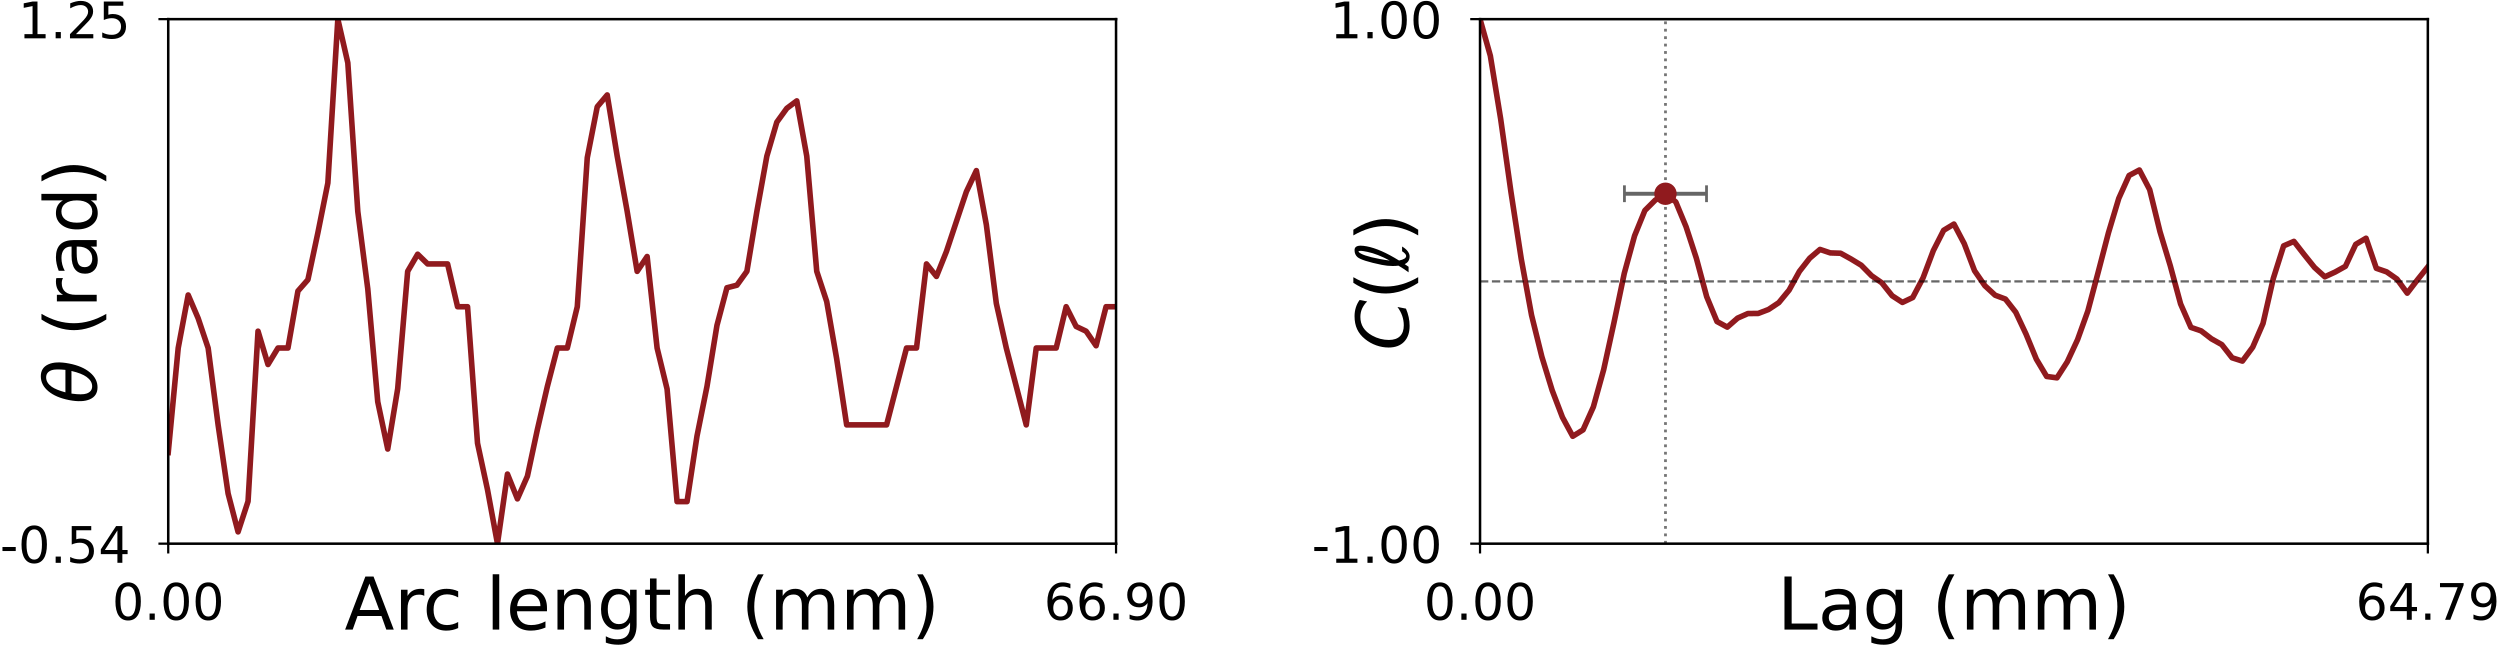
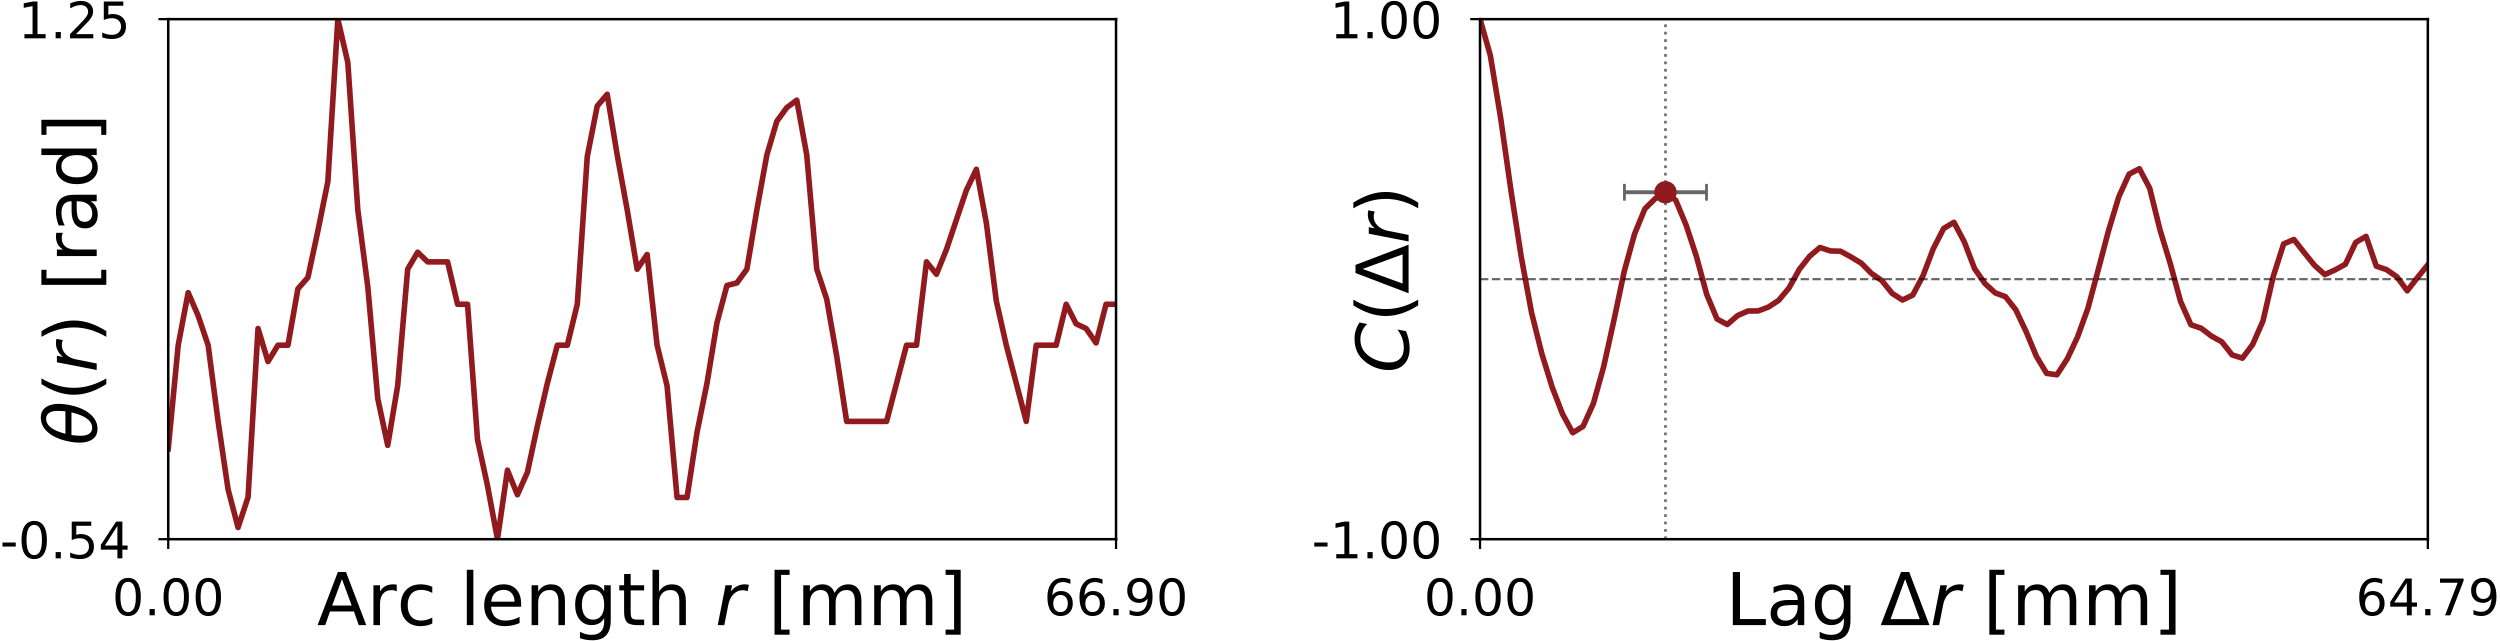
- <svg xmlns="http://www.w3.org/2000/svg" xmlns:xlink="http://www.w3.org/1999/xlink" width="892.712pt" height="230.222pt" viewBox="0 0 892.712 230.222" version="1.1">
+ <svg xmlns="http://www.w3.org/2000/svg" xmlns:xlink="http://www.w3.org/1999/xlink" width="892.712pt" height="228.679pt" viewBox="0 0 892.712 228.679" version="1.1">
  <defs>
    <style type="text/css">*{stroke-linejoin: round; stroke-linecap: butt}</style>
  </defs>
  <g id="figure_1">
    <g id="patch_1">
-       <path d="M 0 230.222  L 892.712 230.222  L 892.712 0  L 0 0  L 0 230.222  z " style="fill: none; opacity: 0" />
+       <path d="M 0 228.679  L 892.712 228.679  L 892.712 0  L 0 0  L 0 228.679  z " style="fill: none; opacity: 0" />
    </g>
    <g id="axes_1">
      <g id="patch_2">
-         <path d="M 60.072 194.139  L 398.522 194.139  L 398.522 6.839  L 60.072 6.839  L 60.072 194.139  z " style="fill: none" />
+         <path d="M 60.072 192.539  L 398.522 192.539  L 398.522 6.839  L 60.072 6.839  L 60.072 192.539  z " style="fill: none" />
      </g>
      <g id="matplotlib.axis_1">
        <g id="xtick_1">
          <g id="line2d_1">
-             <path d="M 60.072 194.139  L 60.072 6.839  " clip-path="url(#p6939433962)" style="fill: none; stroke: #b0b0b0; stroke-opacity: 0.25; stroke-width: 0.7; stroke-linecap: square" />
+             <path d="M 60.072 192.539  L 60.072 6.839  " clip-path="url(#p3ce9debd66)" style="fill: none; stroke: #b0b0b0; stroke-opacity: 0.25; stroke-width: 0.7; stroke-linecap: square" />
          </g>
          <g id="line2d_2">
            <defs>
-               <path id="m0c6897b1d6" d="M 0 0  L 0 3.5  " style="stroke: #000000; stroke-width: 0.8" />
-             </defs>
-             <g>
-               <use xlink:href="#m0c6897b1d6" x="60.072" y="194.139" style="stroke: #000000; stroke-width: 0.8" />
+               <path id="m61e5853994" d="M 0 0  L 0 3.5  " style="stroke: #000000; stroke-width: 0.8" />
+             </defs>
+             <g>
+               <use xlink:href="#m61e5853994" x="60.072" y="192.539" style="stroke: #000000; stroke-width: 0.8" />
            </g>
          </g>
          <g id="text_1">
-             <g transform="translate(40.03312 221.3158) scale(0.18 -0.18)">
+             <g transform="translate(40.03312 219.7158) scale(0.18 -0.18)">
              <defs>
                <path id="DejaVuSans-30" d="M 2034 4250  Q 1547 4250 1301 3770  Q 1056 3291 1056 2328  Q 1056 1369 1301 889  Q 1547 409 2034 409  Q 2525 409 2770 889  Q 3016 1369 3016 2328  Q 3016 3291 2770 3770  Q 2525 4250 2034 4250  z M 2034 4750  Q 2819 4750 3233 4129  Q 3647 3509 3647 2328  Q 3647 1150 3233 529  Q 2819 -91 2034 -91  Q 1250 -91 836 529  Q 422 1150 422 2328  Q 422 3509 836 4129  Q 1250 4750 2034 4750  z " transform="scale(0.015625)" />
                <path id="DejaVuSans-2e" d="M 684 794  L 1344 794  L 1344 0  L 684 0  L 684 794  z " transform="scale(0.015625)" />
              </defs>
              <use xlink:href="#DejaVuSans-30" />
              <use xlink:href="#DejaVuSans-2e" transform="translate(63.62305 0)" />
              <use xlink:href="#DejaVuSans-30" transform="translate(95.41016 0)" />
              <use xlink:href="#DejaVuSans-30" transform="translate(159.0332 0)" />
            </g>
          </g>
        </g>
        <g id="xtick_2">
          <g id="line2d_3">
-             <path d="M 398.522 194.139  L 398.522 6.839  " clip-path="url(#p6939433962)" style="fill: none; stroke: #b0b0b0; stroke-opacity: 0.25; stroke-width: 0.7; stroke-linecap: square" />
+             <path d="M 398.522 192.539  L 398.522 6.839  " clip-path="url(#p3ce9debd66)" style="fill: none; stroke: #b0b0b0; stroke-opacity: 0.25; stroke-width: 0.7; stroke-linecap: square" />
          </g>
          <g id="line2d_4">
            <g>
-               <use xlink:href="#m0c6897b1d6" x="398.522" y="194.139" style="stroke: #000000; stroke-width: 0.8" />
+               <use xlink:href="#m61e5853994" x="398.522" y="192.539" style="stroke: #000000; stroke-width: 0.8" />
            </g>
          </g>
          <g id="text_2">
-             <g transform="translate(372.7569 221.3158) scale(0.18 -0.18)">
+             <g transform="translate(372.7569 219.7158) scale(0.18 -0.18)">
              <defs>
                <path id="DejaVuSans-36" d="M 2113 2584  Q 1688 2584 1439 2293  Q 1191 2003 1191 1497  Q 1191 994 1439 701  Q 1688 409 2113 409  Q 2538 409 2786 701  Q 3034 994 3034 1497  Q 3034 2003 2786 2293  Q 2538 2584 2113 2584  z M 3366 4563  L 3366 3988  Q 3128 4100 2886 4159  Q 2644 4219 2406 4219  Q 1781 4219 1451 3797  Q 1122 3375 1075 2522  Q 1259 2794 1537 2939  Q 1816 3084 2150 3084  Q 2853 3084 3261 2657  Q 3669 2231 3669 1497  Q 3669 778 3244 343  Q 2819 -91 2113 -91  Q 1303 -91 875 529  Q 447 1150 447 2328  Q 447 3434 972 4092  Q 1497 4750 2381 4750  Q 2619 4750 2861 4703  Q 3103 4656 3366 4563  z " transform="scale(0.015625)" />
                <path id="DejaVuSans-39" d="M 703 97  L 703 672  Q 941 559 1184 500  Q 1428 441 1663 441  Q 2288 441 2617 861  Q 2947 1281 2994 2138  Q 2813 1869 2534 1725  Q 2256 1581 1919 1581  Q 1219 1581 811 2004  Q 403 2428 403 3163  Q 403 3881 828 4315  Q 1253 4750 1959 4750  Q 2769 4750 3195 4129  Q 3622 3509 3622 2328  Q 3622 1225 3098 567  Q 2575 -91 1691 -91  Q 1453 -91 1209 -44  Q 966 3 703 97  z M 1959 2075  Q 2384 2075 2632 2365  Q 2881 2656 2881 3163  Q 2881 3666 2632 3958  Q 2384 4250 1959 4250  Q 1534 4250 1286 3958  Q 1038 3666 1038 3163  Q 1038 2656 1286 2365  Q 1534 2075 1959 2075  z " transform="scale(0.015625)" />
              </defs>
              <use xlink:href="#DejaVuSans-36" />
              <use xlink:href="#DejaVuSans-36" transform="translate(63.62305 0)" />
              <use xlink:href="#DejaVuSans-2e" transform="translate(127.2461 0)" />
              <use xlink:href="#DejaVuSans-39" transform="translate(159.0332 0)" />
              <use xlink:href="#DejaVuSans-30" transform="translate(222.6562 0)" />
            </g>
          </g>
        </g>
        <g id="text_3">
-           <g transform="translate(123.0344 224.8152) scale(0.26 -0.26)">
+           <g transform="translate(113.2072 223.2192) scale(0.26 -0.26)">
            <defs>
              <path id="DejaVuSans-41" d="M 2188 4044  L 1331 1722  L 3047 1722  L 2188 4044  z M 1831 4666  L 2547 4666  L 4325 0  L 3669 0  L 3244 1197  L 1141 1197  L 716 0  L 50 0  L 1831 4666  z " transform="scale(0.015625)" />
              <path id="DejaVuSans-72" d="M 2631 2963  Q 2534 3019 2420 3045  Q 2306 3072 2169 3072  Q 1681 3072 1420 2755  Q 1159 2438 1159 1844  L 1159 0  L 581 0  L 581 3500  L 1159 3500  L 1159 2956  Q 1341 3275 1631 3429  Q 1922 3584 2338 3584  Q 2397 3584 2469 3576  Q 2541 3569 2628 3553  L 2631 2963  z " transform="scale(0.015625)" />
              <path id="DejaVuSans-63" d="M 3122 3366  L 3122 2828  Q 2878 2963 2633 3030  Q 2388 3097 2138 3097  Q 1578 3097 1268 2742  Q 959 2388 959 1747  Q 959 1106 1268 751  Q 1578 397 2138 397  Q 2388 397 2633 464  Q 2878 531 3122 666  L 3122 134  Q 2881 22 2623 -34  Q 2366 -91 2075 -91  Q 1284 -91 818 406  Q 353 903 353 1747  Q 353 2603 823 3093  Q 1294 3584 2113 3584  Q 2378 3584 2631 3529  Q 2884 3475 3122 3366  z " transform="scale(0.015625)" />
              <path id="DejaVuSans-20" transform="scale(0.015625)" />
              <path id="DejaVuSans-6c" d="M 603 4863  L 1178 4863  L 1178 0  L 603 0  L 603 4863  z " transform="scale(0.015625)" />
              <path id="DejaVuSans-65" d="M 3597 1894  L 3597 1613  L 953 1613  Q 991 1019 1311 708  Q 1631 397 2203 397  Q 2534 397 2845 478  Q 3156 559 3463 722  L 3463 178  Q 3153 47 2828 -22  Q 2503 -91 2169 -91  Q 1331 -91 842 396  Q 353 884 353 1716  Q 353 2575 817 3079  Q 1281 3584 2069 3584  Q 2775 3584 3186 3129  Q 3597 2675 3597 1894  z M 3022 2063  Q 3016 2534 2758 2815  Q 2500 3097 2075 3097  Q 1594 3097 1305 2825  Q 1016 2553 972 2059  L 3022 2063  z " transform="scale(0.015625)" />
              <path id="DejaVuSans-6e" d="M 3513 2113  L 3513 0  L 2938 0  L 2938 2094  Q 2938 2591 2744 2837  Q 2550 3084 2163 3084  Q 1697 3084 1428 2787  Q 1159 2491 1159 1978  L 1159 0  L 581 0  L 581 3500  L 1159 3500  L 1159 2956  Q 1366 3272 1645 3428  Q 1925 3584 2291 3584  Q 2894 3584 3203 3211  Q 3513 2838 3513 2113  z " transform="scale(0.015625)" />
              <path id="DejaVuSans-67" d="M 2906 1791  Q 2906 2416 2648 2759  Q 2391 3103 1925 3103  Q 1463 3103 1205 2759  Q 947 2416 947 1791  Q 947 1169 1205 825  Q 1463 481 1925 481  Q 2391 481 2648 825  Q 2906 1169 2906 1791  z M 3481 434  Q 3481 -459 3084 -895  Q 2688 -1331 1869 -1331  Q 1566 -1331 1297 -1286  Q 1028 -1241 775 -1147  L 775 -588  Q 1028 -725 1275 -790  Q 1522 -856 1778 -856  Q 2344 -856 2625 -561  Q 2906 -266 2906 331  L 2906 616  Q 2728 306 2450 153  Q 2172 0 1784 0  Q 1141 0 747 490  Q 353 981 353 1791  Q 353 2603 747 3093  Q 1141 3584 1784 3584  Q 2172 3584 2450 3431  Q 2728 3278 2906 2969  L 2906 3500  L 3481 3500  L 3481 434  z " transform="scale(0.015625)" />
              <path id="DejaVuSans-74" d="M 1172 4494  L 1172 3500  L 2356 3500  L 2356 3053  L 1172 3053  L 1172 1153  Q 1172 725 1289 603  Q 1406 481 1766 481  L 2356 481  L 2356 0  L 1766 0  Q 1100 0 847 248  Q 594 497 594 1153  L 594 3053  L 172 3053  L 172 3500  L 594 3500  L 594 4494  L 1172 4494  z " transform="scale(0.015625)" />
              <path id="DejaVuSans-68" d="M 3513 2113  L 3513 0  L 2938 0  L 2938 2094  Q 2938 2591 2744 2837  Q 2550 3084 2163 3084  Q 1697 3084 1428 2787  Q 1159 2491 1159 1978  L 1159 0  L 581 0  L 581 4863  L 1159 4863  L 1159 2956  Q 1366 3272 1645 3428  Q 1925 3584 2291 3584  Q 2894 3584 3203 3211  Q 3513 2838 3513 2113  z " transform="scale(0.015625)" />
-               <path id="DejaVuSans-28" d="M 1984 4856  Q 1566 4138 1362 3434  Q 1159 2731 1159 2009  Q 1159 1288 1364 580  Q 1569 -128 1984 -844  L 1484 -844  Q 1016 -109 783 600  Q 550 1309 550 2009  Q 550 2706 781 3412  Q 1013 4119 1484 4856  L 1984 4856  z " transform="scale(0.015625)" />
+               <path id="DejaVuSans-Oblique-72" d="M 2853 2969  Q 2766 3016 2653 3041  Q 2541 3066 2413 3066  Q 1953 3066 1609 2717  Q 1266 2369 1153 1784  L 800 0  L 225 0  L 909 3500  L 1484 3500  L 1375 2956  Q 1603 3259 1920 3421  Q 2238 3584 2597 3584  Q 2691 3584 2781 3573  Q 2872 3563 2963 3538  L 2853 2969  z " transform="scale(0.015625)" />
+               <path id="DejaVuSans-5b" d="M 550 4863  L 1875 4863  L 1875 4416  L 1125 4416  L 1125 -397  L 1875 -397  L 1875 -844  L 550 -844  L 550 4863  z " transform="scale(0.015625)" />
              <path id="DejaVuSans-6d" d="M 3328 2828  Q 3544 3216 3844 3400  Q 4144 3584 4550 3584  Q 5097 3584 5394 3201  Q 5691 2819 5691 2113  L 5691 0  L 5113 0  L 5113 2094  Q 5113 2597 4934 2840  Q 4756 3084 4391 3084  Q 3944 3084 3684 2787  Q 3425 2491 3425 1978  L 3425 0  L 2847 0  L 2847 2094  Q 2847 2600 2669 2842  Q 2491 3084 2119 3084  Q 1678 3084 1418 2786  Q 1159 2488 1159 1978  L 1159 0  L 581 0  L 581 3500  L 1159 3500  L 1159 2956  Q 1356 3278 1631 3431  Q 1906 3584 2284 3584  Q 2666 3584 2933 3390  Q 3200 3197 3328 2828  z " transform="scale(0.015625)" />
-               <path id="DejaVuSans-29" d="M 513 4856  L 1013 4856  Q 1481 4119 1714 3412  Q 1947 2706 1947 2009  Q 1947 1309 1714 600  Q 1481 -109 1013 -844  L 513 -844  Q 928 -128 1133 580  Q 1338 1288 1338 2009  Q 1338 2731 1133 3434  Q 928 4138 513 4856  z " transform="scale(0.015625)" />
-             </defs>
-             <use xlink:href="#DejaVuSans-41" />
-             <use xlink:href="#DejaVuSans-72" transform="translate(68.4082 0)" />
-             <use xlink:href="#DejaVuSans-63" transform="translate(107.2715 0)" />
-             <use xlink:href="#DejaVuSans-20" transform="translate(162.252 0)" />
-             <use xlink:href="#DejaVuSans-6c" transform="translate(194.0391 0)" />
-             <use xlink:href="#DejaVuSans-65" transform="translate(221.8223 0)" />
-             <use xlink:href="#DejaVuSans-6e" transform="translate(283.3457 0)" />
-             <use xlink:href="#DejaVuSans-67" transform="translate(346.7246 0)" />
-             <use xlink:href="#DejaVuSans-74" transform="translate(410.2012 0)" />
-             <use xlink:href="#DejaVuSans-68" transform="translate(449.4102 0)" />
-             <use xlink:href="#DejaVuSans-20" transform="translate(512.7891 0)" />
-             <use xlink:href="#DejaVuSans-28" transform="translate(544.5762 0)" />
-             <use xlink:href="#DejaVuSans-6d" transform="translate(583.5898 0)" />
-             <use xlink:href="#DejaVuSans-6d" transform="translate(681.002 0)" />
-             <use xlink:href="#DejaVuSans-29" transform="translate(778.4141 0)" />
+               <path id="DejaVuSans-5d" d="M 1947 4863  L 1947 -844  L 622 -844  L 622 -397  L 1369 -397  L 1369 4416  L 622 4416  L 622 4863  L 1947 4863  z " transform="scale(0.015625)" />
+             </defs>
+             <use xlink:href="#DejaVuSans-41" transform="translate(0 0.015625)" />
+             <use xlink:href="#DejaVuSans-72" transform="translate(68.4082 0.015625)" />
+             <use xlink:href="#DejaVuSans-63" transform="translate(109.5215 0.015625)" />
+             <use xlink:href="#DejaVuSans-20" transform="translate(164.502 0.015625)" />
+             <use xlink:href="#DejaVuSans-6c" transform="translate(196.2891 0.015625)" />
+             <use xlink:href="#DejaVuSans-65" transform="translate(224.0723 0.015625)" />
+             <use xlink:href="#DejaVuSans-6e" transform="translate(285.5957 0.015625)" />
+             <use xlink:href="#DejaVuSans-67" transform="translate(348.9746 0.015625)" />
+             <use xlink:href="#DejaVuSans-74" transform="translate(412.4512 0.015625)" />
+             <use xlink:href="#DejaVuSans-68" transform="translate(451.6602 0.015625)" />
+             <use xlink:href="#DejaVuSans-20" transform="translate(515.0391 0.015625)" />
+             <use xlink:href="#DejaVuSans-Oblique-72" transform="translate(546.8262 0.015625)" />
+             <use xlink:href="#DejaVuSans-20" transform="translate(587.9395 0.015625)" />
+             <use xlink:href="#DejaVuSans-5b" transform="translate(619.7266 0.015625)" />
+             <use xlink:href="#DejaVuSans-6d" transform="translate(658.7402 0.015625)" />
+             <use xlink:href="#DejaVuSans-6d" transform="translate(756.1523 0.015625)" />
+             <use xlink:href="#DejaVuSans-5d" transform="translate(853.5645 0.015625)" />
          </g>
        </g>
      </g>
      <g id="matplotlib.axis_2">
        <g id="ytick_1">
          <g id="line2d_5">
-             <path d="M 60.072 194.139  L 398.522 194.139  " clip-path="url(#p6939433962)" style="fill: none; stroke: #b0b0b0; stroke-opacity: 0.25; stroke-width: 0.7; stroke-linecap: square" />
+             <path d="M 60.072 192.539  L 398.522 192.539  " clip-path="url(#p3ce9debd66)" style="fill: none; stroke: #b0b0b0; stroke-opacity: 0.25; stroke-width: 0.7; stroke-linecap: square" />
          </g>
          <g id="line2d_6">
            <defs>
-               <path id="m4ab7928a64" d="M 0 0  L -3.5 0  " style="stroke: #000000; stroke-width: 0.8" />
-             </defs>
-             <g>
-               <use xlink:href="#m4ab7928a64" x="60.072" y="194.139" style="stroke: #000000; stroke-width: 0.8" />
+               <path id="m4debfad8ec" d="M 0 0  L -3.5 0  " style="stroke: #000000; stroke-width: 0.8" />
+             </defs>
+             <g>
+               <use xlink:href="#m4debfad8ec" x="60.072" y="192.539" style="stroke: #000000; stroke-width: 0.8" />
            </g>
          </g>
          <g id="text_4">
-             <g transform="translate(0 200.9772) scale(0.18 -0.18)">
+             <g transform="translate(0 199.3772) scale(0.18 -0.18)">
              <defs>
                <path id="DejaVuSans-2d" d="M 313 2009  L 1997 2009  L 1997 1497  L 313 1497  L 313 2009  z " transform="scale(0.015625)" />
                <path id="DejaVuSans-35" d="M 691 4666  L 3169 4666  L 3169 4134  L 1269 4134  L 1269 2991  Q 1406 3038 1543 3061  Q 1681 3084 1819 3084  Q 2600 3084 3056 2656  Q 3513 2228 3513 1497  Q 3513 744 3044 326  Q 2575 -91 1722 -91  Q 1428 -91 1123 -41  Q 819 9 494 109  L 494 744  Q 775 591 1075 516  Q 1375 441 1709 441  Q 2250 441 2565 725  Q 2881 1009 2881 1497  Q 2881 1984 2565 2268  Q 2250 2553 1709 2553  Q 1456 2553 1204 2497  Q 953 2441 691 2322  L 691 4666  z " transform="scale(0.015625)" />
                <path id="DejaVuSans-34" d="M 2419 4116  L 825 1625  L 2419 1625  L 2419 4116  z M 2253 4666  L 3047 4666  L 3047 1625  L 3713 1625  L 3713 1100  L 3047 1100  L 3047 0  L 2419 0  L 2419 1100  L 313 1100  L 313 1709  L 2253 4666  z " transform="scale(0.015625)" />
              </defs>
              <use xlink:href="#DejaVuSans-2d" />
              <use xlink:href="#DejaVuSans-30" transform="translate(36.08398 0)" />
              <use xlink:href="#DejaVuSans-2e" transform="translate(99.70703 0)" />
              <use xlink:href="#DejaVuSans-35" transform="translate(131.4941 0)" />
              <use xlink:href="#DejaVuSans-34" transform="translate(195.1172 0)" />
            </g>
          </g>
        </g>
        <g id="ytick_2">
          <g id="line2d_7">
-             <path d="M 60.072 6.839  L 398.522 6.839  " clip-path="url(#p6939433962)" style="fill: none; stroke: #b0b0b0; stroke-opacity: 0.25; stroke-width: 0.7; stroke-linecap: square" />
+             <path d="M 60.072 6.839  L 398.522 6.839  " clip-path="url(#p3ce9debd66)" style="fill: none; stroke: #b0b0b0; stroke-opacity: 0.25; stroke-width: 0.7; stroke-linecap: square" />
          </g>
          <g id="line2d_8">
            <g>
-               <use xlink:href="#m4ab7928a64" x="60.072" y="6.839" style="stroke: #000000; stroke-width: 0.8" />
+               <use xlink:href="#m4debfad8ec" x="60.072" y="6.839" style="stroke: #000000; stroke-width: 0.8" />
            </g>
          </g>
          <g id="text_5">
            <g transform="translate(6.494062 13.67719) scale(0.18 -0.18)">
              <defs>
                <path id="DejaVuSans-31" d="M 794 531  L 1825 531  L 1825 4091  L 703 3866  L 703 4441  L 1819 4666  L 2450 4666  L 2450 531  L 3481 531  L 3481 0  L 794 0  L 794 531  z " transform="scale(0.015625)" />
                <path id="DejaVuSans-32" d="M 1228 531  L 3431 531  L 3431 0  L 469 0  L 469 531  Q 828 903 1448 1529  Q 2069 2156 2228 2338  Q 2531 2678 2651 2914  Q 2772 3150 2772 3378  Q 2772 3750 2511 3984  Q 2250 4219 1831 4219  Q 1534 4219 1204 4116  Q 875 4013 500 3803  L 500 4441  Q 881 4594 1212 4672  Q 1544 4750 1819 4750  Q 2544 4750 2975 4387  Q 3406 4025 3406 3419  Q 3406 3131 3298 2873  Q 3191 2616 2906 2266  Q 2828 2175 2409 1742  Q 1991 1309 1228 531  z " transform="scale(0.015625)" />
              </defs>
              <use xlink:href="#DejaVuSans-31" />
              <use xlink:href="#DejaVuSans-2e" transform="translate(63.62305 0)" />
              <use xlink:href="#DejaVuSans-32" transform="translate(95.41016 0)" />
              <use xlink:href="#DejaVuSans-35" transform="translate(159.0332 0)" />
            </g>
          </g>
        </g>
        <g id="text_6">
-           <g transform="translate(34.59281 144.2986) rotate(-90) scale(0.26 -0.26)">
+           <g transform="translate(34.59281 159.0986) rotate(-90) scale(0.26 -0.26)">
            <defs>
              <path id="DejaVuSans-Oblique-3b8" d="M 2913 2219  L 925 2219  Q 791 1284 928 888  Q 1100 400 1566 400  Q 2034 400 2391 891  Q 2703 1322 2913 2219  z M 3009 2750  Q 3094 3638 2984 3950  Q 2813 4444 2353 4444  Q 1875 4444 1525 3956  Q 1250 3563 1034 2750  L 3009 2750  z M 2444 4913  Q 3194 4913 3494 4250  Q 3794 3591 3566 2422  Q 3341 1256 2781 594  Q 2225 -72 1475 -72  Q 722 -72 425 594  Q 128 1256 353 2422  Q 581 3591 1134 4250  Q 1691 4913 2444 4913  z " transform="scale(0.015625)" />
+               <path id="DejaVuSans-28" d="M 1984 4856  Q 1566 4138 1362 3434  Q 1159 2731 1159 2009  Q 1159 1288 1364 580  Q 1569 -128 1984 -844  L 1484 -844  Q 1016 -109 783 600  Q 550 1309 550 2009  Q 550 2706 781 3412  Q 1013 4119 1484 4856  L 1984 4856  z " transform="scale(0.015625)" />
+               <path id="DejaVuSans-29" d="M 513 4856  L 1013 4856  Q 1481 4119 1714 3412  Q 1947 2706 1947 2009  Q 1947 1309 1714 600  Q 1481 -109 1013 -844  L 513 -844  Q 928 -128 1133 580  Q 1338 1288 1338 2009  Q 1338 2731 1133 3434  Q 928 4138 513 4856  z " transform="scale(0.015625)" />
              <path id="DejaVuSans-61" d="M 2194 1759  Q 1497 1759 1228 1600  Q 959 1441 959 1056  Q 959 750 1161 570  Q 1363 391 1709 391  Q 2188 391 2477 730  Q 2766 1069 2766 1631  L 2766 1759  L 2194 1759  z M 3341 1997  L 3341 0  L 2766 0  L 2766 531  Q 2569 213 2275 61  Q 1981 -91 1556 -91  Q 1019 -91 701 211  Q 384 513 384 1019  Q 384 1609 779 1909  Q 1175 2209 1959 2209  L 2766 2209  L 2766 2266  Q 2766 2663 2505 2880  Q 2244 3097 1772 3097  Q 1472 3097 1187 3025  Q 903 2953 641 2809  L 641 3341  Q 956 3463 1253 3523  Q 1550 3584 1831 3584  Q 2591 3584 2966 3190  Q 3341 2797 3341 1997  z " transform="scale(0.015625)" />
              <path id="DejaVuSans-64" d="M 2906 2969  L 2906 4863  L 3481 4863  L 3481 0  L 2906 0  L 2906 525  Q 2725 213 2448 61  Q 2172 -91 1784 -91  Q 1150 -91 751 415  Q 353 922 353 1747  Q 353 2572 751 3078  Q 1150 3584 1784 3584  Q 2172 3584 2448 3432  Q 2725 3281 2906 2969  z M 947 1747  Q 947 1113 1208 752  Q 1469 391 1925 391  Q 2381 391 2643 752  Q 2906 1113 2906 1747  Q 2906 2381 2643 2742  Q 2381 3103 1925 3103  Q 1469 3103 1208 2742  Q 947 2381 947 1747  z " transform="scale(0.015625)" />
            </defs>
            <use xlink:href="#DejaVuSans-Oblique-3b8" transform="translate(0 0.234375)" />
-             <use xlink:href="#DejaVuSans-20" transform="translate(61.18164 0.234375)" />
-             <use xlink:href="#DejaVuSans-28" transform="translate(92.96875 0.234375)" />
-             <use xlink:href="#DejaVuSans-72" transform="translate(131.9824 0.234375)" />
-             <use xlink:href="#DejaVuSans-61" transform="translate(173.0957 0.234375)" />
-             <use xlink:href="#DejaVuSans-64" transform="translate(234.375 0.234375)" />
-             <use xlink:href="#DejaVuSans-29" transform="translate(297.8516 0.234375)" />
+             <use xlink:href="#DejaVuSans-28" transform="translate(61.18164 0.234375)" />
+             <use xlink:href="#DejaVuSans-Oblique-72" transform="translate(100.1953 0.234375)" />
+             <use xlink:href="#DejaVuSans-29" transform="translate(141.3086 0.234375)" />
+             <use xlink:href="#DejaVuSans-20" transform="translate(180.3223 0.234375)" />
+             <use xlink:href="#DejaVuSans-5b" transform="translate(212.1094 0.234375)" />
+             <use xlink:href="#DejaVuSans-72" transform="translate(251.123 0.234375)" />
+             <use xlink:href="#DejaVuSans-61" transform="translate(292.2363 0.234375)" />
+             <use xlink:href="#DejaVuSans-64" transform="translate(353.5156 0.234375)" />
+             <use xlink:href="#DejaVuSans-5d" transform="translate(416.9922 0.234375)" />
          </g>
        </g>
      </g>
      <g id="line2d_9">
-         <path d="M 60.072 161.583  L 63.635 124.274  L 67.197 105.337  L 70.76 113.664  L 74.323 124.274  L 77.885 151.723  L 81.448 176.223  L 85.011 189.922  L 88.573 179.024  L 92.136 118.262  L 95.699 130.156  L 99.261 124.274  L 102.824 124.274  L 106.386 103.936  L 109.949 99.883  L 113.512 83.111  L 117.074 65.339  L 120.637 6.839  L 124.2 22.441  L 127.762 75.495  L 131.325 103.145  L 134.887 143.465  L 138.45 160.344  L 142.013 138.803  L 145.575 96.879  L 149.138 90.776  L 152.701 94.248  L 156.263 94.248  L 159.826 94.248  L 163.389 109.52  L 166.951 109.52  L 170.514 158.272  L 174.076 174.838  L 177.639 194.139  L 181.202 169.284  L 184.764 178.137  L 188.327 170.048  L 191.89 153.382  L 195.452 137.998  L 199.015 124.274  L 202.577 124.274  L 206.14 109.52  L 209.703 56.325  L 213.265 38.126  L 216.828 33.903  L 220.391 55.759  L 223.953 75.473  L 227.516 96.901  L 231.079 91.599  L 234.641 124.274  L 238.204 138.912  L 241.766 179.118  L 245.329 179.118  L 248.892 155.674  L 252.454 137.998  L 256.017 116.186  L 259.58 102.75  L 263.142 101.84  L 266.705 96.879  L 270.267 75.495  L 273.83 55.759  L 277.393 43.611  L 280.955 38.689  L 284.518 36.023  L 288.081 55.759  L 291.643 96.879  L 295.206 107.683  L 298.769 128.156  L 302.331 151.723  L 305.894 151.723  L 309.456 151.723  L 313.019 151.723  L 316.582 151.723  L 320.144 137.998  L 323.707 124.274  L 327.27 124.274  L 330.832 94.248  L 334.395 98.707  L 337.957 89.799  L 341.52 79.086  L 345.083 68.439  L 348.645 60.922  L 352.208 80.245  L 355.771 108.346  L 359.333 124.274  L 362.896 137.998  L 366.459 151.723  L 370.021 124.274  L 373.584 124.274  L 377.146 124.274  L 380.709 109.52  L 384.272 116.569  L 387.834 118.262  L 391.397 123.46  L 394.96 109.52  L 398.522 109.52  " clip-path="url(#p6939433962)" style="fill: none; stroke: #901a1e; stroke-width: 2; stroke-linecap: square" />
+         <path d="M 60.072 160.261  L 63.635 123.271  L 67.197 104.495  L 70.76 112.751  L 74.323 123.271  L 77.885 150.485  L 81.448 174.776  L 85.011 188.358  L 88.573 177.553  L 92.136 117.311  L 95.699 129.102  L 99.261 123.271  L 102.824 123.271  L 106.386 103.106  L 109.949 99.088  L 113.512 82.459  L 117.074 64.839  L 120.637 6.839  L 124.2 22.307  L 127.762 74.908  L 131.325 102.323  L 134.887 142.297  L 138.45 159.032  L 142.013 137.676  L 145.575 96.109  L 149.138 90.059  L 152.701 93.502  L 156.263 93.502  L 159.826 93.502  L 163.389 108.643  L 166.951 108.643  L 170.514 156.979  L 174.076 173.403  L 177.639 192.539  L 181.202 167.896  L 184.764 176.674  L 188.327 168.654  L 191.89 152.13  L 195.452 136.878  L 199.015 123.271  L 202.577 123.271  L 206.14 108.643  L 209.703 55.902  L 213.265 37.859  L 216.828 33.672  L 220.391 55.341  L 223.953 74.887  L 227.516 96.132  L 231.079 90.874  L 234.641 123.271  L 238.204 137.784  L 241.766 177.646  L 245.329 177.646  L 248.892 154.403  L 252.454 136.878  L 256.017 115.252  L 259.58 101.931  L 263.142 101.029  L 266.705 96.109  L 270.267 74.908  L 273.83 55.341  L 277.393 43.297  L 280.955 38.417  L 284.518 35.774  L 288.081 55.341  L 291.643 96.109  L 295.206 106.822  L 298.769 127.12  L 302.331 150.485  L 305.894 150.485  L 309.456 150.485  L 313.019 150.485  L 316.582 150.485  L 320.144 136.878  L 323.707 123.271  L 327.27 123.271  L 330.832 93.502  L 334.395 97.922  L 337.957 89.091  L 341.52 78.469  L 345.083 67.913  L 348.645 60.46  L 352.208 79.617  L 355.771 107.479  L 359.333 123.271  L 362.896 136.878  L 366.459 150.485  L 370.021 123.271  L 373.584 123.271  L 377.146 123.271  L 380.709 108.643  L 384.272 115.632  L 387.834 117.311  L 391.397 122.463  L 394.96 108.643  L 398.522 108.643  " clip-path="url(#p3ce9debd66)" style="fill: none; stroke: #901a1e; stroke-width: 2; stroke-linecap: square" />
      </g>
      <g id="patch_3">
-         <path d="M 60.072 194.139  L 60.072 6.839  " style="fill: none; stroke: #000000; stroke-width: 0.9; stroke-linejoin: miter; stroke-linecap: square" />
+         <path d="M 60.072 192.539  L 60.072 6.839  " style="fill: none; stroke: #000000; stroke-width: 0.9; stroke-linejoin: miter; stroke-linecap: square" />
      </g>
      <g id="patch_4">
-         <path d="M 398.522 194.139  L 398.522 6.839  " style="fill: none; stroke: #000000; stroke-width: 0.9; stroke-linejoin: miter; stroke-linecap: square" />
+         <path d="M 398.522 192.539  L 398.522 6.839  " style="fill: none; stroke: #000000; stroke-width: 0.9; stroke-linejoin: miter; stroke-linecap: square" />
      </g>
      <g id="patch_5">
-         <path d="M 60.072 194.139  L 398.522 194.139  " style="fill: none; stroke: #000000; stroke-width: 0.9; stroke-linejoin: miter; stroke-linecap: square" />
+         <path d="M 60.072 192.539  L 398.522 192.539  " style="fill: none; stroke: #000000; stroke-width: 0.9; stroke-linejoin: miter; stroke-linecap: square" />
      </g>
      <g id="patch_6">
        <path d="M 60.072 6.839  L 398.522 6.839  " style="fill: none; stroke: #000000; stroke-width: 0.9; stroke-linejoin: miter; stroke-linecap: square" />
      </g>
    </g>
    <g id="axes_2">
      <g id="patch_7">
-         <path d="M 528.497 194.139  L 866.947 194.139  L 866.947 6.839  L 528.497 6.839  L 528.497 194.139  z " style="fill: none" />
+         <path d="M 528.497 192.539  L 866.947 192.539  L 866.947 6.839  L 528.497 6.839  L 528.497 192.539  z " style="fill: none" />
      </g>
      <g id="matplotlib.axis_3">
        <g id="xtick_3">
          <g id="line2d_10">
-             <path d="M 528.497 194.139  L 528.497 6.839  " clip-path="url(#p37269162ee)" style="fill: none; stroke: #b0b0b0; stroke-opacity: 0.25; stroke-width: 0.7; stroke-linecap: square" />
+             <path d="M 528.497 192.539  L 528.497 6.839  " clip-path="url(#p76ec2854f7)" style="fill: none; stroke: #b0b0b0; stroke-opacity: 0.25; stroke-width: 0.7; stroke-linecap: square" />
          </g>
          <g id="line2d_11">
            <g>
-               <use xlink:href="#m0c6897b1d6" x="528.497" y="194.139" style="stroke: #000000; stroke-width: 0.8" />
+               <use xlink:href="#m61e5853994" x="528.497" y="192.539" style="stroke: #000000; stroke-width: 0.8" />
            </g>
          </g>
          <g id="text_7">
-             <g transform="translate(508.4581 221.3158) scale(0.18 -0.18)">
+             <g transform="translate(508.4581 219.7158) scale(0.18 -0.18)">
              <use xlink:href="#DejaVuSans-30" />
              <use xlink:href="#DejaVuSans-2e" transform="translate(63.62305 0)" />
              <use xlink:href="#DejaVuSans-30" transform="translate(95.41016 0)" />
              <use xlink:href="#DejaVuSans-30" transform="translate(159.0332 0)" />
            </g>
          </g>
        </g>
        <g id="xtick_4">
          <g id="line2d_12">
-             <path d="M 866.947 194.139  L 866.947 6.839  " clip-path="url(#p37269162ee)" style="fill: none; stroke: #b0b0b0; stroke-opacity: 0.25; stroke-width: 0.7; stroke-linecap: square" />
+             <path d="M 866.947 192.539  L 866.947 6.839  " clip-path="url(#p76ec2854f7)" style="fill: none; stroke: #b0b0b0; stroke-opacity: 0.25; stroke-width: 0.7; stroke-linecap: square" />
          </g>
          <g id="line2d_13">
            <g>
-               <use xlink:href="#m0c6897b1d6" x="866.947" y="194.139" style="stroke: #000000; stroke-width: 0.8" />
+               <use xlink:href="#m61e5853994" x="866.947" y="192.539" style="stroke: #000000; stroke-width: 0.8" />
            </g>
          </g>
          <g id="text_8">
-             <g transform="translate(841.1819 221.3158) scale(0.18 -0.18)">
+             <g transform="translate(841.1819 219.7158) scale(0.18 -0.18)">
              <defs>
                <path id="DejaVuSans-37" d="M 525 4666  L 3525 4666  L 3525 4397  L 1831 0  L 1172 0  L 2766 4134  L 525 4134  L 525 4666  z " transform="scale(0.015625)" />
              </defs>
              <use xlink:href="#DejaVuSans-36" />
              <use xlink:href="#DejaVuSans-34" transform="translate(63.62305 0)" />
              <use xlink:href="#DejaVuSans-2e" transform="translate(127.2461 0)" />
              <use xlink:href="#DejaVuSans-37" transform="translate(159.0332 0)" />
              <use xlink:href="#DejaVuSans-39" transform="translate(222.6562 0)" />
            </g>
          </g>
        </g>
        <g id="text_9">
-           <g transform="translate(634.658 224.8152) scale(0.26 -0.26)">
+           <g transform="translate(616.2122 223.2192) scale(0.26 -0.26)">
            <defs>
              <path id="DejaVuSans-4c" d="M 628 4666  L 1259 4666  L 1259 531  L 3531 531  L 3531 0  L 628 0  L 628 4666  z " transform="scale(0.015625)" />
-             </defs>
-             <use xlink:href="#DejaVuSans-4c" />
-             <use xlink:href="#DejaVuSans-61" transform="translate(55.71289 0)" />
-             <use xlink:href="#DejaVuSans-67" transform="translate(116.9922 0)" />
-             <use xlink:href="#DejaVuSans-20" transform="translate(180.4688 0)" />
-             <use xlink:href="#DejaVuSans-28" transform="translate(212.2559 0)" />
-             <use xlink:href="#DejaVuSans-6d" transform="translate(251.2695 0)" />
-             <use xlink:href="#DejaVuSans-6d" transform="translate(348.6816 0)" />
-             <use xlink:href="#DejaVuSans-29" transform="translate(446.0938 0)" />
+               <path id="DejaVuSans-394" d="M 2188 4044  L 906 525  L 3472 525  L 2188 4044  z M 50 0  L 1831 4666  L 2547 4666  L 4325 0  L 50 0  z " transform="scale(0.015625)" />
+             </defs>
+             <use xlink:href="#DejaVuSans-4c" transform="translate(0 0.015625)" />
+             <use xlink:href="#DejaVuSans-61" transform="translate(55.71289 0.015625)" />
+             <use xlink:href="#DejaVuSans-67" transform="translate(116.9922 0.015625)" />
+             <use xlink:href="#DejaVuSans-20" transform="translate(180.4688 0.015625)" />
+             <use xlink:href="#DejaVuSans-394" transform="translate(212.2559 0.015625)" />
+             <use xlink:href="#DejaVuSans-Oblique-72" transform="translate(280.6641 0.015625)" />
+             <use xlink:href="#DejaVuSans-20" transform="translate(321.7773 0.015625)" />
+             <use xlink:href="#DejaVuSans-5b" transform="translate(353.5645 0.015625)" />
+             <use xlink:href="#DejaVuSans-6d" transform="translate(392.5781 0.015625)" />
+             <use xlink:href="#DejaVuSans-6d" transform="translate(489.9902 0.015625)" />
+             <use xlink:href="#DejaVuSans-5d" transform="translate(587.4023 0.015625)" />
          </g>
        </g>
      </g>
      <g id="matplotlib.axis_4">
        <g id="ytick_3">
          <g id="line2d_14">
-             <path d="M 528.497 194.139  L 866.947 194.139  " clip-path="url(#p37269162ee)" style="fill: none; stroke: #b0b0b0; stroke-opacity: 0.25; stroke-width: 0.7; stroke-linecap: square" />
+             <path d="M 528.497 192.539  L 866.947 192.539  " clip-path="url(#p76ec2854f7)" style="fill: none; stroke: #b0b0b0; stroke-opacity: 0.25; stroke-width: 0.7; stroke-linecap: square" />
          </g>
          <g id="line2d_15">
            <g>
-               <use xlink:href="#m4ab7928a64" x="528.497" y="194.139" style="stroke: #000000; stroke-width: 0.8" />
+               <use xlink:href="#m4debfad8ec" x="528.497" y="192.539" style="stroke: #000000; stroke-width: 0.8" />
            </g>
          </g>
          <g id="text_10">
-             <g transform="translate(468.425 200.9772) scale(0.18 -0.18)">
+             <g transform="translate(468.425 199.3772) scale(0.18 -0.18)">
              <use xlink:href="#DejaVuSans-2d" />
              <use xlink:href="#DejaVuSans-31" transform="translate(36.08398 0)" />
              <use xlink:href="#DejaVuSans-2e" transform="translate(99.70703 0)" />
              <use xlink:href="#DejaVuSans-30" transform="translate(131.4941 0)" />
              <use xlink:href="#DejaVuSans-30" transform="translate(195.1172 0)" />
            </g>
          </g>
        </g>
        <g id="ytick_4">
          <g id="line2d_16">
-             <path d="M 528.497 6.839  L 866.947 6.839  " clip-path="url(#p37269162ee)" style="fill: none; stroke: #b0b0b0; stroke-opacity: 0.25; stroke-width: 0.7; stroke-linecap: square" />
+             <path d="M 528.497 6.839  L 866.947 6.839  " clip-path="url(#p76ec2854f7)" style="fill: none; stroke: #b0b0b0; stroke-opacity: 0.25; stroke-width: 0.7; stroke-linecap: square" />
          </g>
          <g id="line2d_17">
            <g>
-               <use xlink:href="#m4ab7928a64" x="528.497" y="6.839" style="stroke: #000000; stroke-width: 0.8" />
+               <use xlink:href="#m4debfad8ec" x="528.497" y="6.839" style="stroke: #000000; stroke-width: 0.8" />
            </g>
          </g>
          <g id="text_11">
            <g transform="translate(474.9191 13.67719) scale(0.18 -0.18)">
              <use xlink:href="#DejaVuSans-31" />
              <use xlink:href="#DejaVuSans-2e" transform="translate(63.62305 0)" />
              <use xlink:href="#DejaVuSans-30" transform="translate(95.41016 0)" />
              <use xlink:href="#DejaVuSans-30" transform="translate(159.0332 0)" />
            </g>
          </g>
        </g>
        <g id="text_12">
-           <g transform="translate(503.0178 125.1886) rotate(-90) scale(0.26 -0.26)">
+           <g transform="translate(503.0178 133.2286) rotate(-90) scale(0.26 -0.26)">
            <defs>
              <path id="DejaVuSans-Oblique-43" d="M 4447 4306  L 4319 3641  Q 4019 3944 3683 4091  Q 3347 4238 2956 4238  Q 2422 4238 2017 3981  Q 1613 3725 1319 3200  Q 1131 2863 1032 2486  Q 934 2109 934 1728  Q 934 1091 1264 756  Q 1594 422 2222 422  Q 2656 422 3056 561  Q 3456 700 3834 978  L 3688 231  Q 3316 72 2936 -9  Q 2556 -91 2175 -91  Q 1278 -91 773 396  Q 269 884 269 1753  Q 269 2309 461 2846  Q 653 3384 1013 3828  Q 1394 4300 1883 4525  Q 2372 4750 3022 4750  Q 3422 4750 3780 4639  Q 4138 4528 4447 4306  z " transform="scale(0.015625)" />
-               <path id="DejaVuSans-Oblique-2113" d="M 950 838  Q 1078 213 1350 213  Q 1531 213 1766 572  L 2181 572  Q 1994 253 1775 88  Q 1538 -91 1319 -91  Q 831 -91 634 344  L 400 0  L -88 0  Q 250 459 500 888  Q 469 1131 469 1397  Q 469 1872 566 2347  Q 931 4131 1256 4497  Q 1481 4750 1866 4750  Q 2256 4750 2256 4209  Q 2253 3966 2197 3675  Q 1972 2484 950 838  z M 947 1656  Q 1531 2744 1709 3613  Q 1803 4072 1803 4191  Q 1803 4406 1725 4406  Q 1384 4134 1081 2516  Q 997 2063 947 1656  z " transform="scale(0.015625)" />
            </defs>
            <use xlink:href="#DejaVuSans-Oblique-43" transform="translate(0 0.125)" />
            <use xlink:href="#DejaVuSans-28" transform="translate(69.82422 0.125)" />
-             <use xlink:href="#DejaVuSans-Oblique-2113" transform="translate(108.8379 0.125)" />
-             <use xlink:href="#DejaVuSans-29" transform="translate(150.1465 0.125)" />
+             <use xlink:href="#DejaVuSans-394" transform="translate(108.8379 0.125)" />
+             <use xlink:href="#DejaVuSans-Oblique-72" transform="translate(177.2461 0.125)" />
+             <use xlink:href="#DejaVuSans-29" transform="translate(218.3594 0.125)" />
          </g>
        </g>
      </g>
      <g id="line2d_18">
-         <path d="M 528.497 6.839  L 532.176 19.906  L 535.855 42.416  L 539.534 68.52  L 543.212 92.448  L 546.891 112.534  L 550.57 127.383  L 554.249 139.367  L 557.928 149.009  L 561.606 155.791  L 565.285 153.497  L 568.964 145.299  L 572.643 132.021  L 576.322 115.221  L 580 97.621  L 583.679 84.198  L 587.358 75.16  L 591.037 71.488  L 594.716 69.185  L 598.394 72.096  L 602.073 80.985  L 605.752 92.245  L 609.431 105.941  L 613.11 114.816  L 616.788 116.816  L 620.467 113.599  L 624.146 111.963  L 627.825 111.926  L 631.504 110.518  L 635.183 108.073  L 638.861 103.597  L 642.54 96.913  L 646.219 92.203  L 649.898 89.068  L 653.577 90.311  L 657.255 90.426  L 660.934 92.468  L 664.613 94.703  L 668.292 98.439  L 671.971 100.99  L 675.649 105.6  L 679.328 107.995  L 683.007 106.241  L 686.686 99.232  L 690.365 89.476  L 694.043 82.239  L 697.722 80.013  L 701.401 87.01  L 705.08 96.678  L 708.759 102.016  L 712.437 105.415  L 716.116 106.797  L 719.795 111.5  L 723.474 119.326  L 727.153 128.258  L 730.831 134.423  L 734.51 134.921  L 738.189 129.203  L 741.868 121.282  L 745.547 111.035  L 749.225 97.199  L 752.904 83.1  L 756.583 70.837  L 760.262 62.667  L 763.941 60.709  L 767.619 67.726  L 771.298 82.722  L 774.977 94.898  L 778.656 108.525  L 782.335 116.901  L 786.013 118.165  L 789.692 120.999  L 793.371 123.055  L 797.05 127.76  L 800.729 128.939  L 804.408 123.979  L 808.086 115.506  L 811.765 99.412  L 815.444 87.795  L 819.123 86.195  L 822.802 90.923  L 826.48 95.503  L 830.159 98.841  L 833.838 97.144  L 837.517 95.093  L 841.196 87.253  L 844.874 85.075  L 848.553 95.803  L 852.232 97.076  L 855.911 99.646  L 859.59 104.679  L 863.268 99.877  L 866.947 95.3  " clip-path="url(#p37269162ee)" style="fill: none; stroke: #901a1e; stroke-width: 2; stroke-linecap: square" />
+         <path d="M 528.497 6.839  L 532.176 19.795  L 535.855 42.112  L 539.534 67.993  L 543.212 91.717  L 546.891 111.631  L 550.57 126.353  L 554.249 138.235  L 557.928 147.794  L 561.606 154.519  L 565.285 152.245  L 568.964 144.117  L 572.643 130.952  L 576.322 114.295  L 580 96.846  L 583.679 83.537  L 587.358 74.576  L 591.037 70.936  L 594.716 68.653  L 598.394 71.538  L 602.073 80.351  L 605.752 91.515  L 609.431 105.095  L 613.11 113.894  L 616.788 115.876  L 620.467 112.687  L 624.146 111.065  L 627.825 111.028  L 631.504 109.633  L 635.183 107.209  L 638.861 102.77  L 642.54 96.144  L 646.219 91.474  L 649.898 88.366  L 653.577 89.598  L 657.255 89.712  L 660.934 91.737  L 664.613 93.953  L 668.292 97.657  L 671.971 100.186  L 675.649 104.757  L 679.328 107.131  L 683.007 105.392  L 686.686 98.443  L 690.365 88.77  L 694.043 81.595  L 697.722 79.388  L 701.401 86.325  L 705.08 95.91  L 708.759 101.203  L 712.437 104.573  L 716.116 105.943  L 719.795 110.606  L 723.474 118.366  L 727.153 127.221  L 730.831 133.333  L 734.51 133.827  L 738.189 128.158  L 741.868 120.304  L 745.547 110.145  L 749.225 96.427  L 752.904 82.448  L 756.583 70.291  L 760.262 62.19  L 763.941 60.249  L 767.619 67.205  L 771.298 82.074  L 774.977 94.146  L 778.656 107.657  L 782.335 115.961  L 786.013 117.214  L 789.692 120.024  L 793.371 122.062  L 797.05 126.727  L 800.729 127.896  L 804.408 122.978  L 808.086 114.578  L 811.765 98.621  L 815.444 87.103  L 819.123 85.517  L 822.802 90.204  L 826.48 94.746  L 830.159 98.055  L 833.838 96.373  L 837.517 94.339  L 841.196 86.566  L 844.874 84.406  L 848.553 95.043  L 852.232 96.305  L 855.911 98.853  L 859.59 103.843  L 863.268 99.082  L 866.947 94.544  " clip-path="url(#p76ec2854f7)" style="fill: none; stroke: #901a1e; stroke-width: 2; stroke-linecap: square" />
      </g>
      <g id="line2d_19">
-         <path d="M 528.497 100.489  L 866.947 100.489  " clip-path="url(#p37269162ee)" style="fill: none; stroke-dasharray: 2.96,1.28; stroke-dashoffset: 0; stroke: #000000; stroke-opacity: 0.6; stroke-width: 0.8" />
+         <path d="M 528.497 99.689  L 866.947 99.689  " clip-path="url(#p76ec2854f7)" style="fill: none; stroke-dasharray: 2.96,1.28; stroke-dashoffset: 0; stroke: #000000; stroke-opacity: 0.6; stroke-width: 0.8" />
      </g>
      <g id="line2d_20">
-         <path d="M 594.716 194.139  L 594.716 6.839  " clip-path="url(#p37269162ee)" style="fill: none; stroke-dasharray: 1,1.65; stroke-dashoffset: 0; stroke: #666666; stroke-opacity: 0.9" />
+         <path d="M 594.716 192.539  L 594.716 6.839  " clip-path="url(#p76ec2854f7)" style="fill: none; stroke-dasharray: 1,1.65; stroke-dashoffset: 0; stroke: #666666; stroke-opacity: 0.9" />
      </g>
      <g id="patch_8">
-         <path d="M 528.497 194.139  L 528.497 6.839  " style="fill: none; stroke: #000000; stroke-width: 0.9; stroke-linejoin: miter; stroke-linecap: square" />
+         <path d="M 528.497 192.539  L 528.497 6.839  " style="fill: none; stroke: #000000; stroke-width: 0.9; stroke-linejoin: miter; stroke-linecap: square" />
      </g>
      <g id="patch_9">
-         <path d="M 866.947 194.139  L 866.947 6.839  " style="fill: none; stroke: #000000; stroke-width: 0.9; stroke-linejoin: miter; stroke-linecap: square" />
+         <path d="M 866.947 192.539  L 866.947 6.839  " style="fill: none; stroke: #000000; stroke-width: 0.9; stroke-linejoin: miter; stroke-linecap: square" />
      </g>
      <g id="patch_10">
-         <path d="M 528.497 194.139  L 866.947 194.139  " style="fill: none; stroke: #000000; stroke-width: 0.9; stroke-linejoin: miter; stroke-linecap: square" />
+         <path d="M 528.497 192.539  L 866.947 192.539  " style="fill: none; stroke: #000000; stroke-width: 0.9; stroke-linejoin: miter; stroke-linecap: square" />
      </g>
      <g id="patch_11">
        <path d="M 528.497 6.839  L 866.947 6.839  " style="fill: none; stroke: #000000; stroke-width: 0.9; stroke-linejoin: miter; stroke-linecap: square" />
      </g>
      <g id="LineCollection_1">
-         <path d="M 580.059 69.185  L 609.372 69.185  " clip-path="url(#p37269162ee)" style="fill: none; stroke: #666666; stroke-width: 1.4" />
+         <path d="M 580.059 68.653  L 609.372 68.653  " clip-path="url(#p76ec2854f7)" style="fill: none; stroke: #666666; stroke-width: 1.4" />
      </g>
      <g id="line2d_21">
        <defs>
-           <path id="mb7bf4d2b89" d="M 0 3  L 0 -3  " style="stroke: #666666" />
+           <path id="me67d5f4bcc" d="M 0 3  L 0 -3  " style="stroke: #666666" />
        </defs>
-         <g clip-path="url(#p37269162ee)">
-           <use xlink:href="#mb7bf4d2b89" x="580.059" y="69.185" style="fill: #901a1e; stroke: #666666" />
+         <g clip-path="url(#p76ec2854f7)">
+           <use xlink:href="#me67d5f4bcc" x="580.059" y="68.653" style="fill: #901a1e; stroke: #666666" />
        </g>
      </g>
      <g id="line2d_22">
-         <g clip-path="url(#p37269162ee)">
-           <use xlink:href="#mb7bf4d2b89" x="609.372" y="69.185" style="fill: #901a1e; stroke: #666666" />
+         <g clip-path="url(#p76ec2854f7)">
+           <use xlink:href="#me67d5f4bcc" x="609.372" y="68.653" style="fill: #901a1e; stroke: #666666" />
        </g>
      </g>
      <g id="line2d_23">
        <defs>
-           <path id="mef62a1993a" d="M 0 3.5  C 0.928 3.5 1.819 3.131 2.475 2.475  C 3.131 1.819 3.5 0.928 3.5 0  C 3.5 -0.928 3.131 -1.819 2.475 -2.475  C 1.819 -3.131 0.928 -3.5 0 -3.5  C -0.928 -3.5 -1.819 -3.131 -2.475 -2.475  C -3.131 -1.819 -3.5 -0.928 -3.5 0  C -3.5 0.928 -3.131 1.819 -2.475 2.475  C -1.819 3.131 -0.928 3.5 0 3.5  z " style="stroke: #901a1e" />
+           <path id="md2ba1e56b2" d="M 0 3.5  C 0.928 3.5 1.819 3.131 2.475 2.475  C 3.131 1.819 3.5 0.928 3.5 0  C 3.5 -0.928 3.131 -1.819 2.475 -2.475  C 1.819 -3.131 0.928 -3.5 0 -3.5  C -0.928 -3.5 -1.819 -3.131 -2.475 -2.475  C -3.131 -1.819 -3.5 -0.928 -3.5 0  C -3.5 0.928 -3.131 1.819 -2.475 2.475  C -1.819 3.131 -0.928 3.5 0 3.5  z " style="stroke: #901a1e" />
        </defs>
-         <g clip-path="url(#p37269162ee)">
-           <use xlink:href="#mef62a1993a" x="594.716" y="69.185" style="fill: #901a1e; stroke: #901a1e" />
+         <g clip-path="url(#p76ec2854f7)">
+           <use xlink:href="#md2ba1e56b2" x="594.716" y="68.653" style="fill: #901a1e; stroke: #901a1e" />
        </g>
      </g>
    </g>
  </g>
  <defs>
-     <clipPath id="p6939433962">
-       <rect x="60.072" y="6.839" width="338.45" height="187.3" />
+     <clipPath id="p3ce9debd66">
+       <rect x="60.072" y="6.839" width="338.45" height="185.7" />
    </clipPath>
-     <clipPath id="p37269162ee">
-       <rect x="528.497" y="6.839" width="338.45" height="187.3" />
+     <clipPath id="p76ec2854f7">
+       <rect x="528.497" y="6.839" width="338.45" height="185.7" />
    </clipPath>
  </defs>
</svg>
